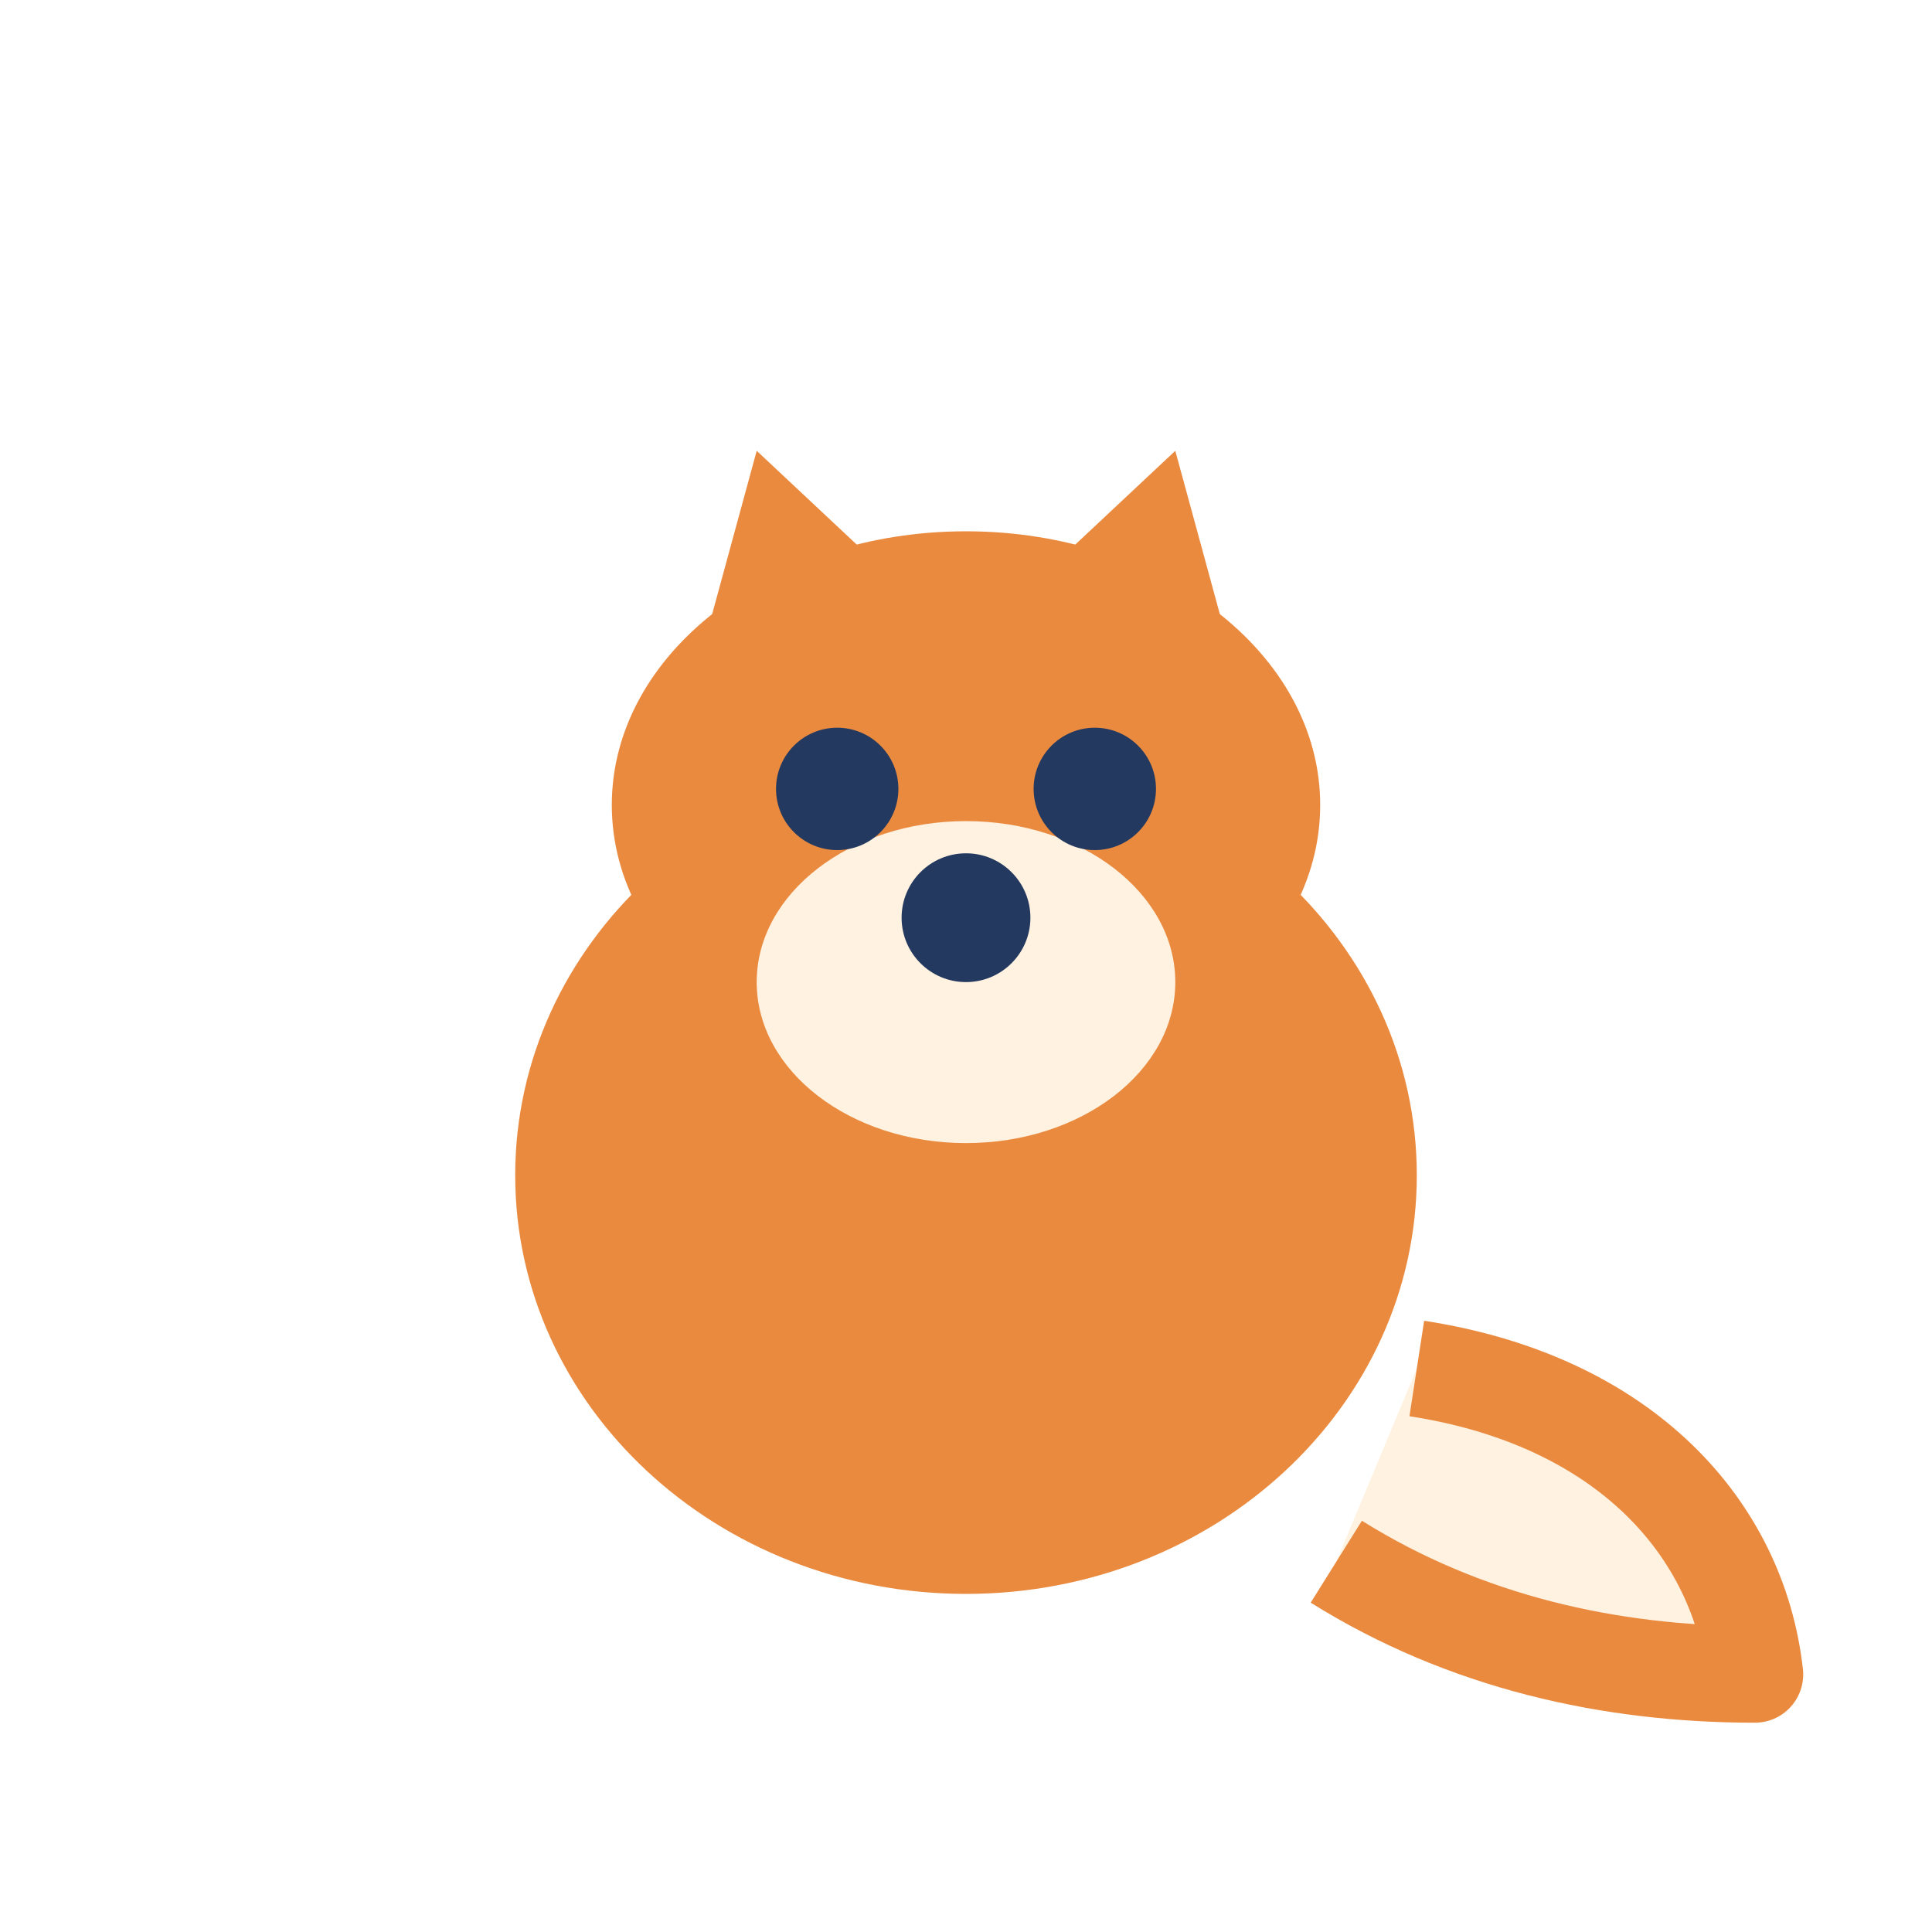
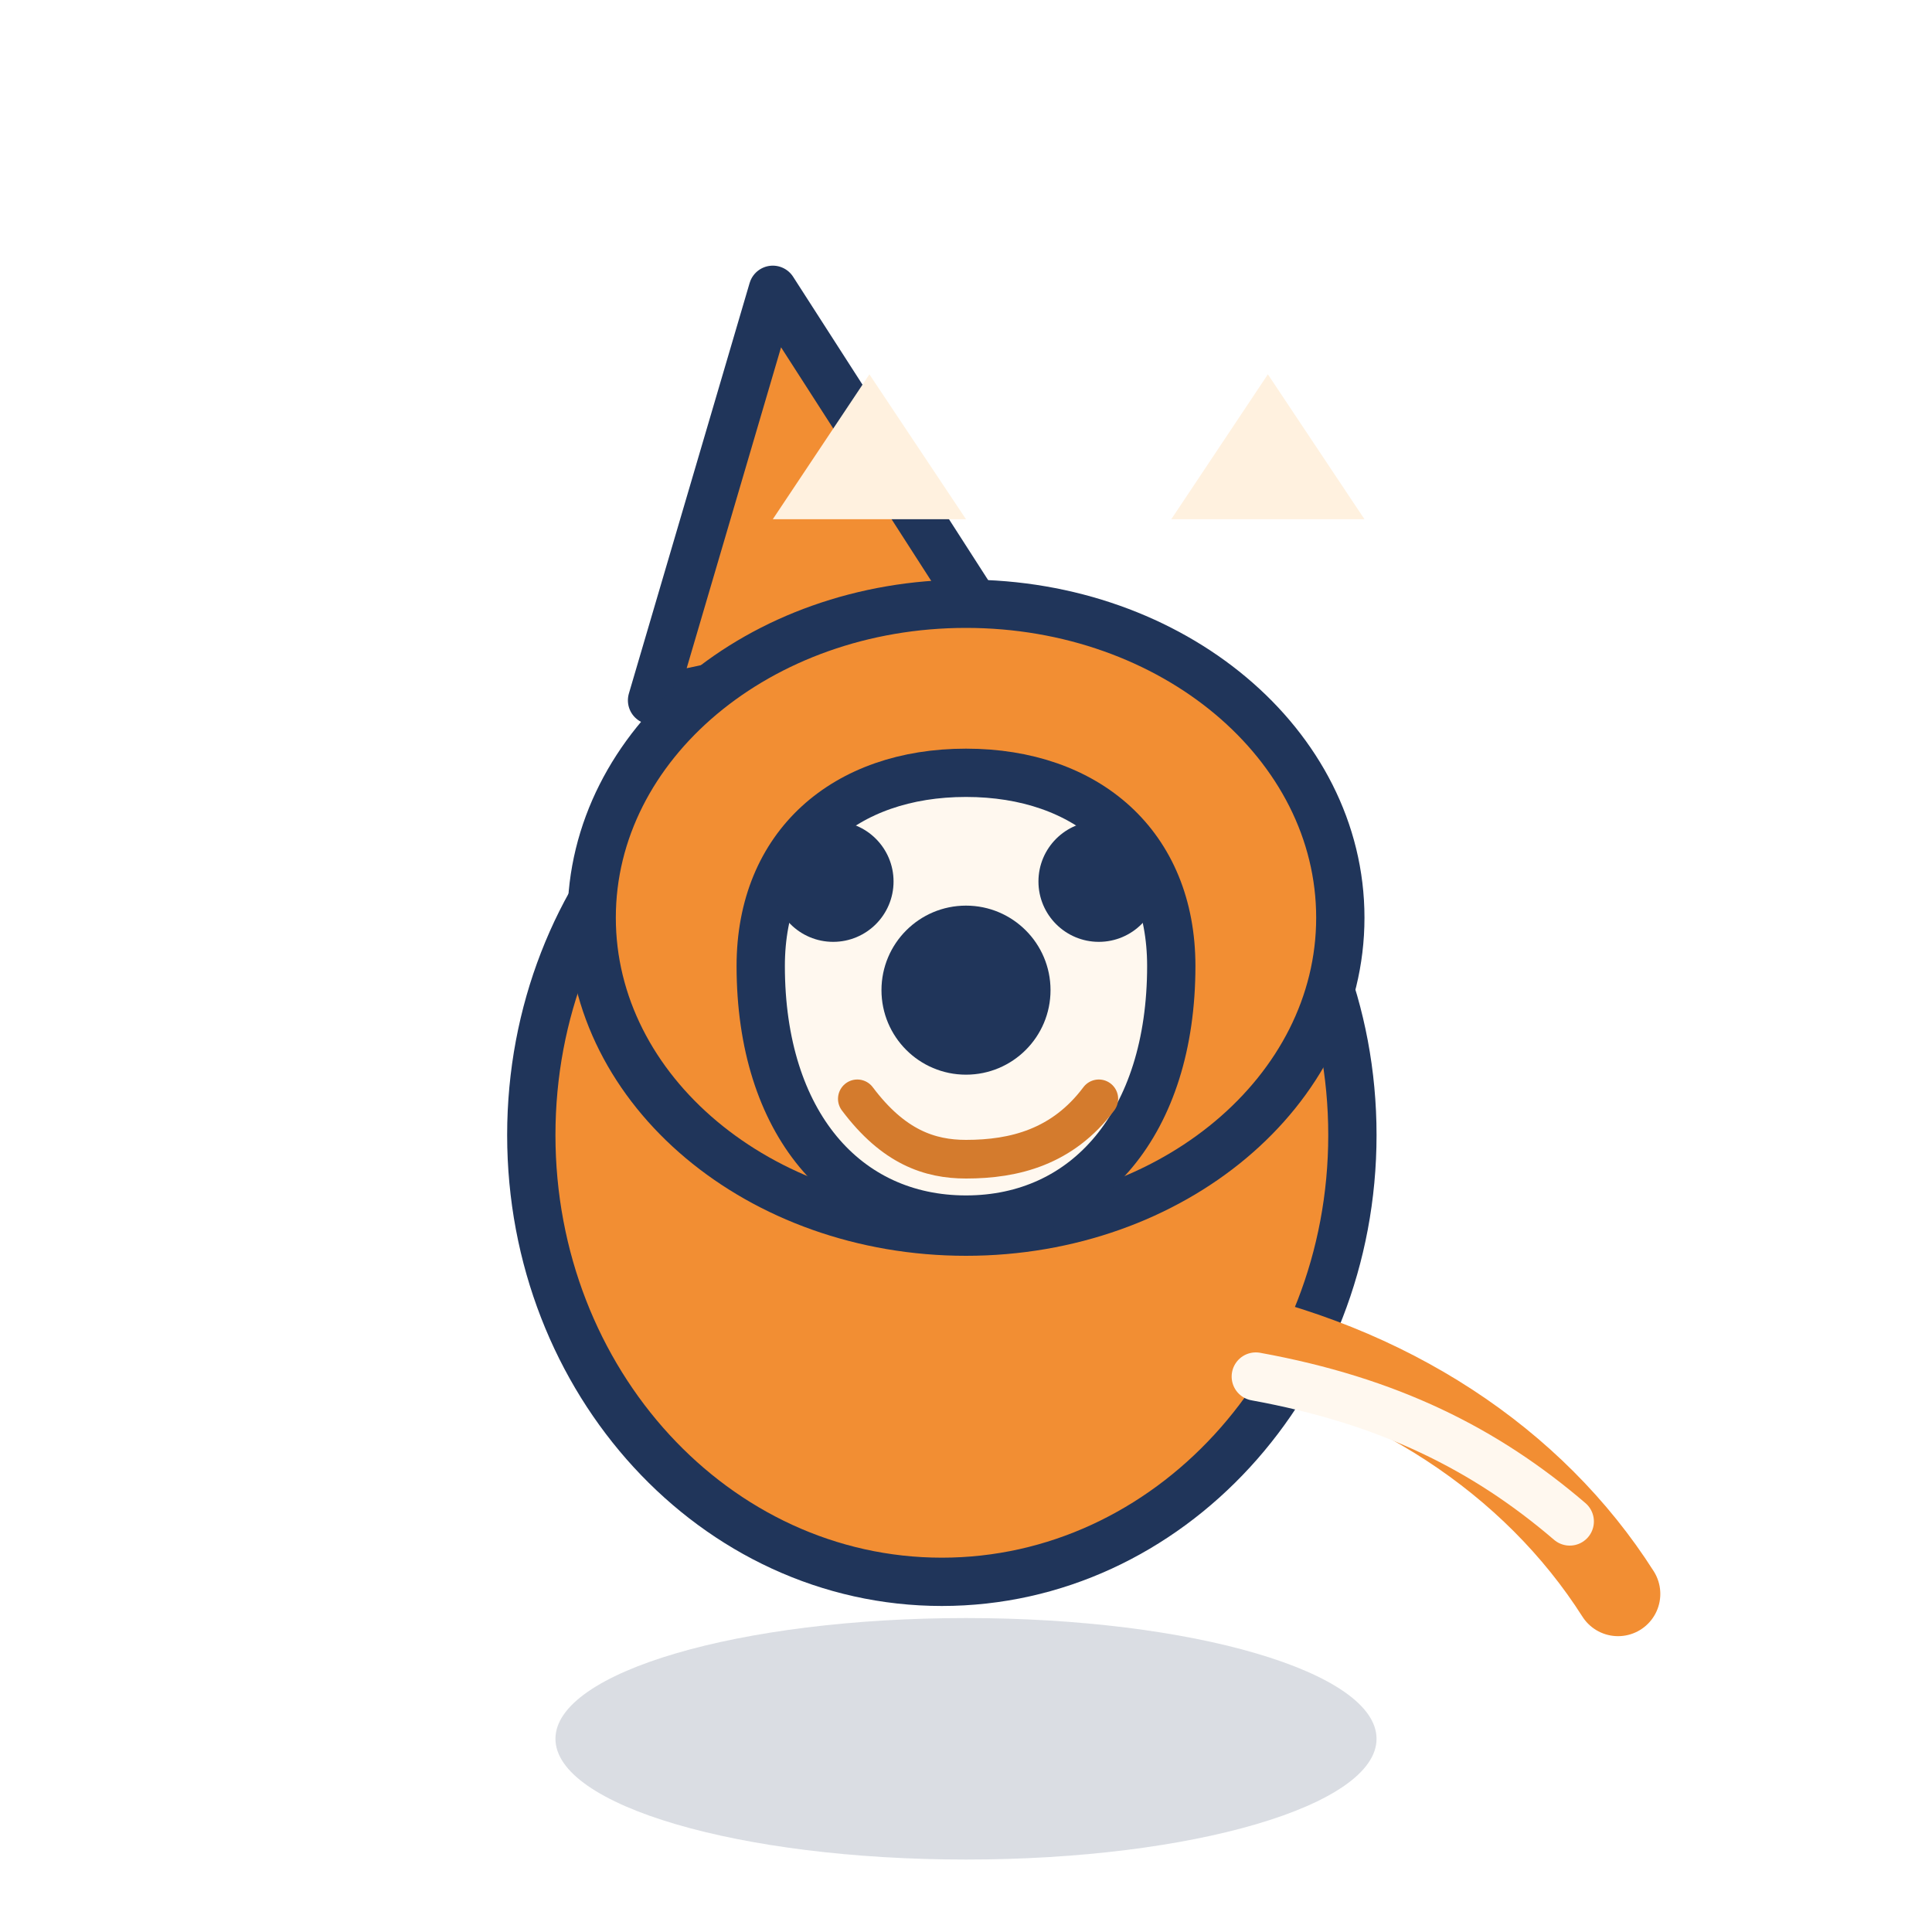
- <svg xmlns="http://www.w3.org/2000/svg" viewBox="0 0 120 120">
-   <ellipse cx="60" cy="73" rx="28" ry="26" fill="#ea8a3f" />
-   <path d="M41 50l6-22 16 15M79 50l-6-22-16 15" fill="#ea8a3f" />
-   <ellipse cx="60" cy="50" rx="22" ry="17" fill="#ea8a3f" />
-   <ellipse cx="60" cy="61" rx="13" ry="10" fill="#fff2e0" />
-   <circle cx="52" cy="49" r="3.8" fill="#23395f" />
-   <circle cx="68" cy="49" r="3.8" fill="#23395f" />
-   <circle cx="60" cy="57" r="4" fill="#23395f" />
-   <path d="M88 85c13 2 20 10 21 19-9 0-18-2-26-7" fill="#fff2e0" stroke="#ea8a3f" stroke-width="6" stroke-linejoin="round" />
+ <svg xmlns="http://www.w3.org/2000/svg" viewBox="0 0 160 160">
+   <ellipse cx="80" cy="144" rx="34" ry="10" fill="#314565" opacity=".18" />
+   <ellipse cx="78" cy="94" rx="34" ry="37" fill="#f28e33" stroke="#20355a" stroke-width="4" />
+   <path d="M54 58 64 24l18 28Z" fill="#f28e33" stroke="#20355a" stroke-width="4" stroke-linejoin="round" />
+   <path d="M108 58 96 24 78 52Z" fill="#f28e33" stroke="#20355a" stroke-width="4" stroke-linejoin="round" transform="translate(26,0) scale(-1,1)" />
+   <path d="M64 43 72 31l8 12Z" fill="#fff1df" />
+   <path d="M97 43 105 31l8 12Z" fill="#fff1df" />
+   <ellipse cx="80" cy="76" rx="31" ry="26" fill="#f28e33" stroke="#20355a" stroke-width="4" />
+   <path d="M80 64c10 0 17 6 17 16 0 13-7 21-17 21S63 93 63 80c0-10 7-16 17-16Z" fill="#fff8ef" stroke="#20355a" stroke-width="4" />
+   <circle cx="69" cy="73" r="5" fill="#20355a" />
+   <circle cx="91" cy="73" r="5" fill="#20355a" />
+   <circle cx="80" cy="82" r="7" fill="#20355a" />
+   <path d="M71 91c3 4 6 5 9 5 4 0 8-1 11-5" fill="none" stroke="#d47b2d" stroke-width="3.2" stroke-linecap="round" />
+   <path d="M100 110c15 3 27 11 34 22" fill="none" stroke="#f28e33" stroke-width="7" stroke-linecap="round" />
+   <path d="M104 114c11 2 19 6 26 12" fill="none" stroke="#fff8ef" stroke-width="4" stroke-linecap="round" />
</svg>
